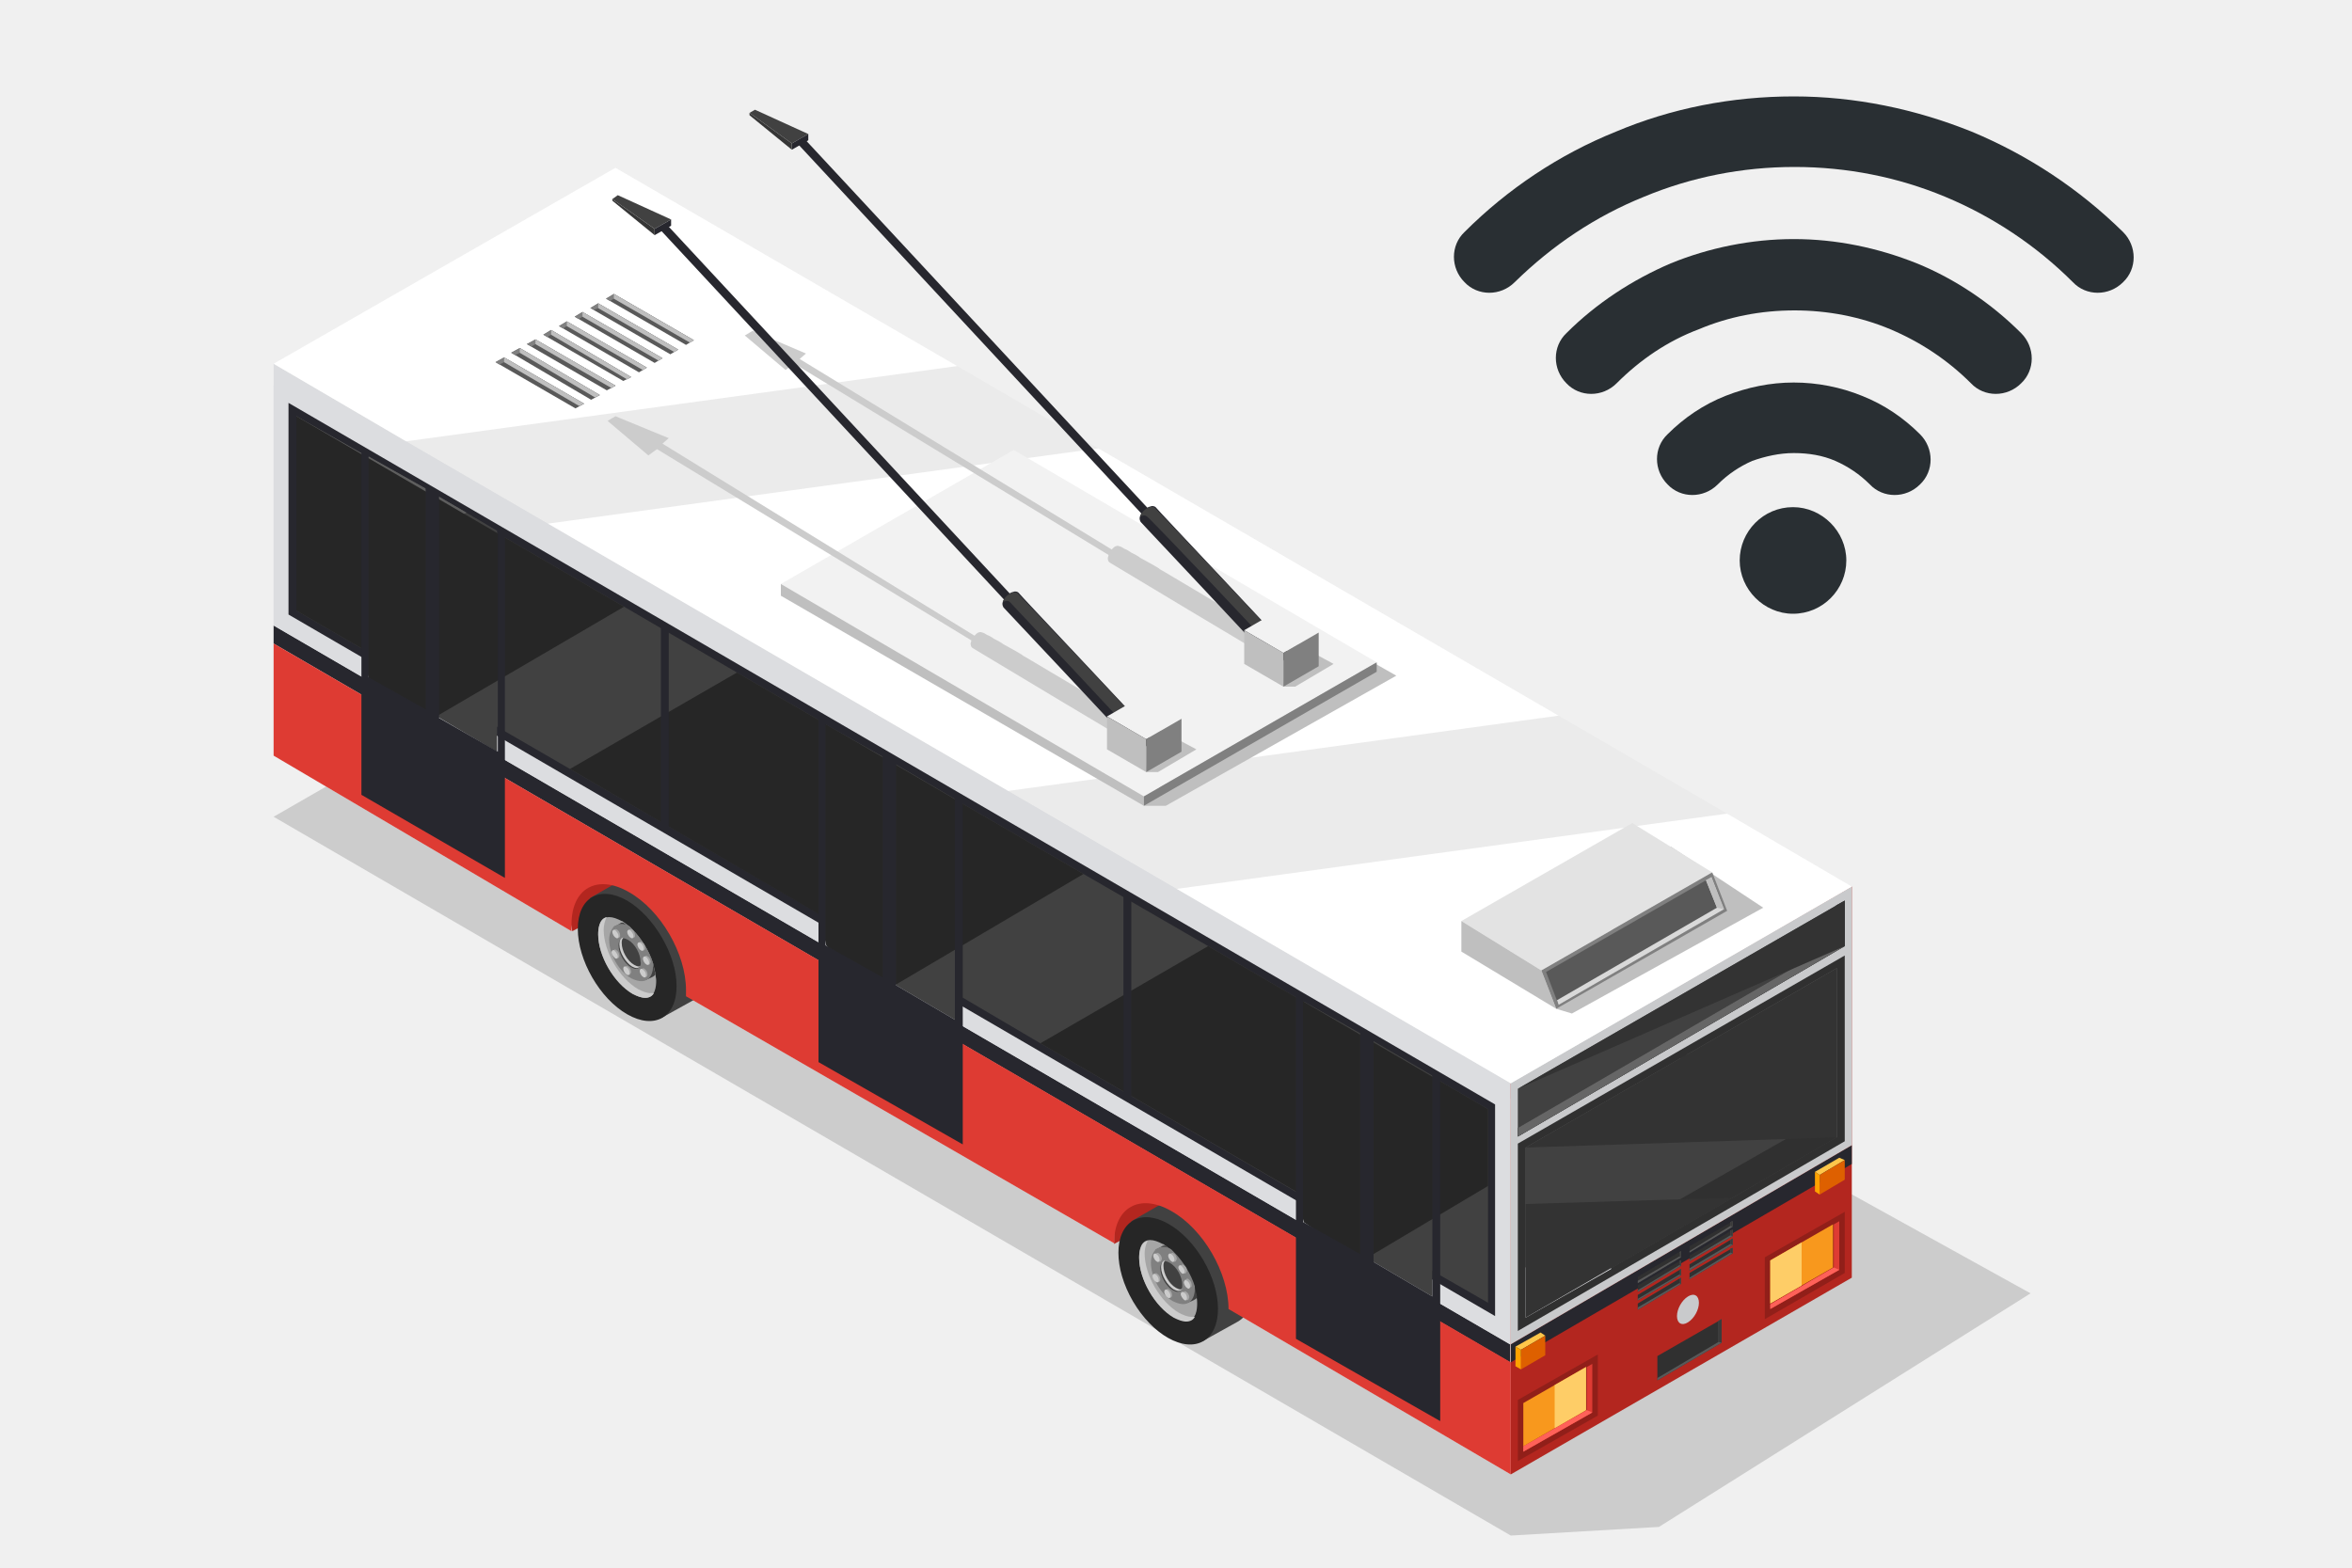
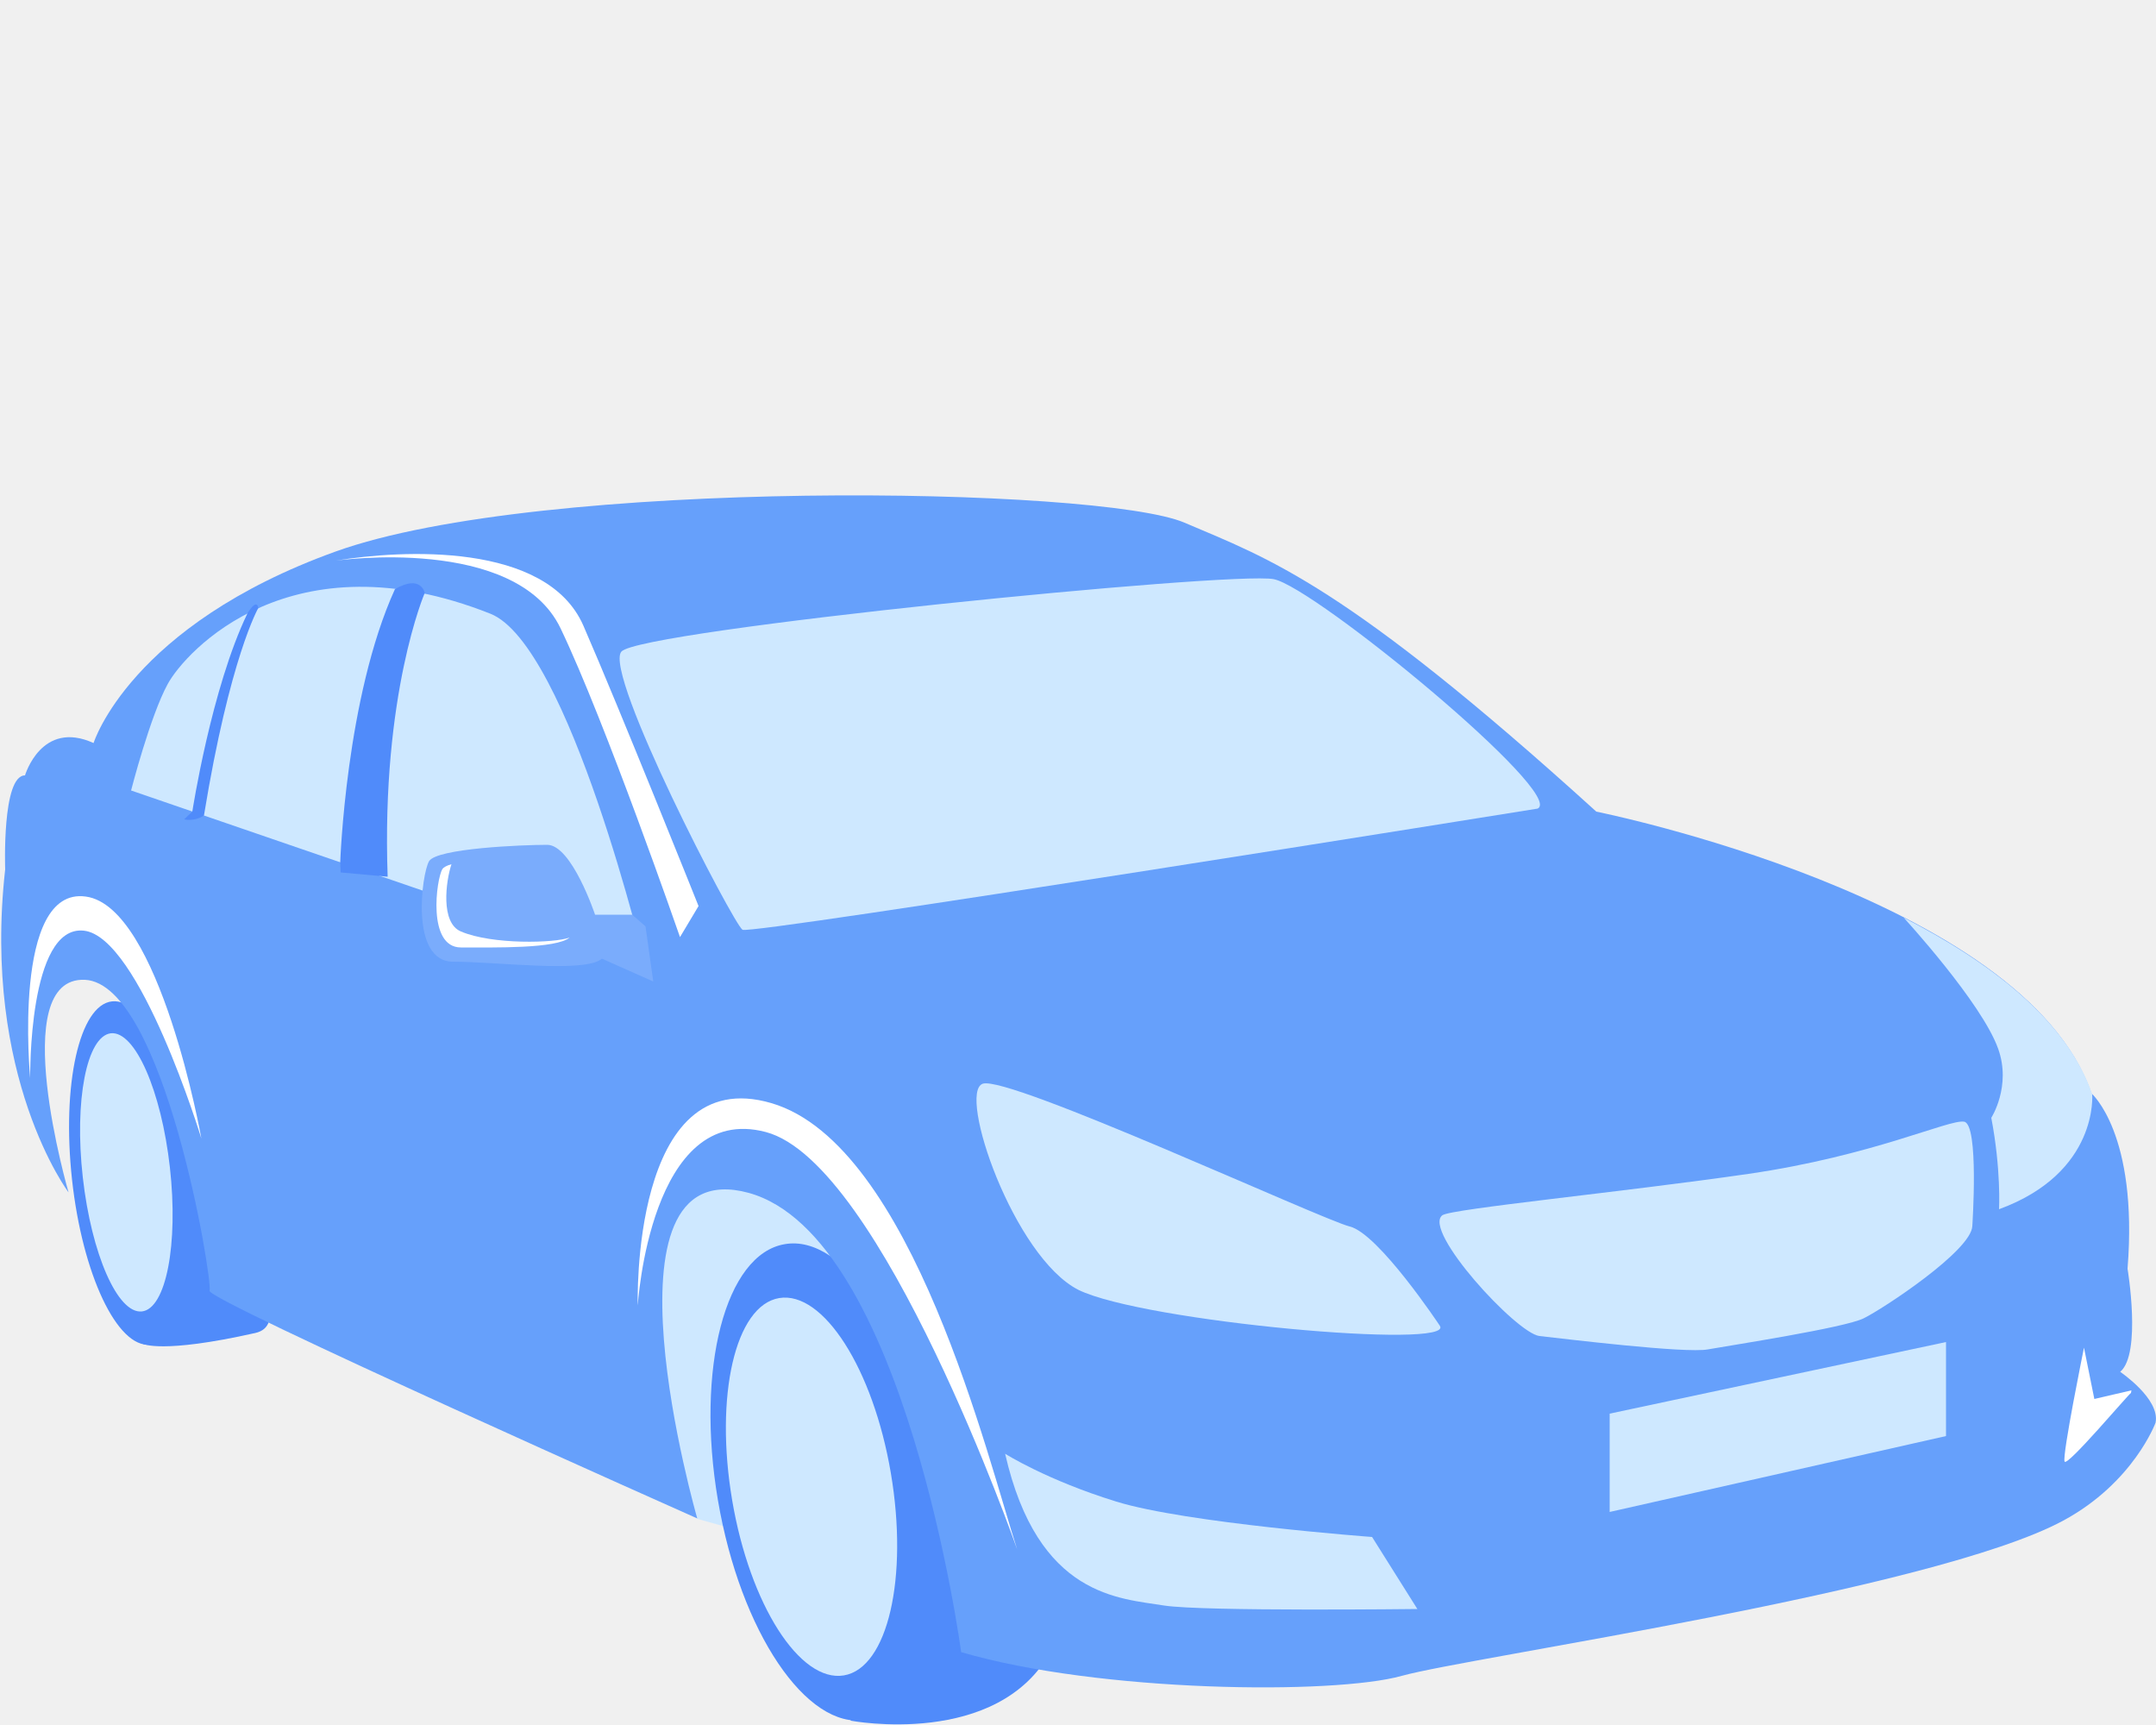
- <svg xmlns="http://www.w3.org/2000/svg" version="1.1" id="Слой_1" x="0" y="0" viewBox="0 0 300 200" xml:space="preserve">
-   <style>.st0{fill:#292f33}.st1{fill:#ccc}.st2{fill:#e2e3e6}.st3{fill:#27272e}.st4{fill:#b3261f}.st5{fill:#414141}.st6{fill:#262626}.st7{fill:#a6a6a6}.st8{fill:gray}.st9{fill:#de3b33}.st11{fill:#5e5e5e}.st12{fill:#c9cacc}.st13{fill:#303030}.st14{fill:#666}.st17{fill:#bfbfbf}.st19{fill:#595959}.st21{fill:#f2f2f2}.st22{fill:#363636}.st23{fill:#333}.st24{fill:#911f19}.st25{fill:#ff6159}.st26{fill:#f8981d}.st27{fill:#ffc64a}.st28{fill:#de6000}.st29{fill:#ffa200}.st30{fill:#3b3b3b}</style>
-   <path class="st0" d="M193.2 36c-1.8 1.8-4.7 1.8-6.4 0-1.8-1.8-1.8-4.7 0-6.4 5.5-5.5 12.1-9.9 19.3-12.8 7.1-3 14.8-4.5 22.7-4.5 7.8 0 15.5 1.6 22.7 4.5 7.2 3 13.7 7.3 19.3 12.8 1.8 1.8 1.8 4.7 0 6.4-1.8 1.8-4.7 1.8-6.4 0-4.7-4.7-10.3-8.4-16.3-10.9s-12.5-3.8-19.2-3.8-13.2 1.3-19.2 3.8c-6.2 2.5-11.7 6.2-16.5 10.9z" />
-   <path class="st0" d="M206.2 48.9c-1.8 1.8-4.7 1.8-6.4 0-1.8-1.8-1.8-4.7 0-6.4 3.8-3.8 8.4-6.8 13.3-8.9 4.9-2 10.3-3.1 15.7-3.1s10.7 1.1 15.7 3.1c4.9 2 9.5 5.1 13.3 8.9 1.8 1.8 1.8 4.7 0 6.4-1.8 1.8-4.7 1.8-6.4 0-3-3-6.5-5.3-10.3-6.9-3.8-1.6-8-2.4-12.2-2.4-4.3 0-8.4.8-12.2 2.4-4 1.5-7.5 3.9-10.5 6.9z" />
-   <path class="st0" d="M219.1 61.8c-1.8 1.8-4.7 1.8-6.4 0-1.8-1.8-1.8-4.7 0-6.4 2.1-2.1 4.6-3.8 7.4-4.9 2.8-1.1 5.7-1.7 8.7-1.7s6 .6 8.7 1.7c2.8 1.1 5.3 2.8 7.4 4.9 1.8 1.8 1.8 4.7 0 6.4-1.8 1.8-4.7 1.8-6.4 0-1.3-1.3-2.8-2.3-4.4-3-1.6-.7-3.4-1-5.3-1-1.8 0-3.6.4-5.3 1-1.6.7-3.1 1.7-4.4 3zm9.6 16.5c3.8 0 6.8-3.1 6.8-6.8s-3.1-6.8-6.8-6.8c-3.8 0-6.8 3.1-6.8 6.8s3.1 6.8 6.8 6.8z" />
-   <path class="st1" d="M179 120.7l20.1 28.6L78.5 79.1l-43.6 25.1 157.8 91.7 18.9-1.1L259 165z" />
-   <path class="st2" d="M192.7 140.9v47.2l-36-21.1c0-4.6-3.2-10.2-7.3-12.5-4-2.3-7.3-.5-7.3 4.1l-54.6-31.5v-.8c0-4.6-3.2-10.2-7.3-12.5-4-2.3-7.3-.5-7.3 4.1v.9l-38-22.4V49.2l157.8 91.7z" />
-   <path class="st3" d="M192.6 171.5v2.3L34.9 82.1v-2.3z" />
-   <path class="st4" d="M73 118.8l11.8-6.3-11.8-.4-.2 5.7z" />
-   <path class="st5" d="M90.7 123.3c0-4-2.8-8.9-6.3-10.9-1.7-1-3.3-1.1-4.5-.5l-4.7 2.7 9.1 15.3 4.5-2.5c1.2-.7 1.9-2.1 1.9-4.1z" />
-   <path class="st6" d="M86.3 125.8c0 4-2.8 5.6-6.3 3.6s-6.3-6.9-6.3-10.9 2.8-5.6 6.3-3.6c3.4 2 6.3 6.9 6.3 10.9z" />
-   <path class="st7" d="M83.7 125.1c0 .7-.1 2.2-1.4 2.2-.5 0-1-.2-1.6-.5-2.4-1.4-4.4-4.8-4.4-7.6 0-.7.1-2.2 1.4-2.2.5 0 1 .2 1.6.5.1 0 .2.1.2.1.3.2.5.4.8.6l.3.3c1.2 1.2 2.2 2.8 2.7 4.4.1.4.2.9.3 1.3 0 .3.1.6.1.9z" />
-   <path class="st1" d="M83 126.7c-.5 0-1-.2-1.6-.5-2.4-1.4-4.4-4.8-4.4-7.6 0-.4.1-1.1.4-1.6-1 .2-1.1 1.6-1.1 2.2 0 2.7 2 6.2 4.4 7.6.6.3 1.1.5 1.6.5s.9-.2 1.1-.6H83z" />
-   <path class="st5" d="M83.6 124.3c-.1.2-.3.3-.5.4l-.7.3-4.1-6.8h.1c.1 0 .1-.1.2-.1l.5-.3c.1-.1.2-.1.4-.1.3.2.5.4.8.6l.3.3c1.2 1.2 2.2 2.8 2.7 4.4.1.4.2.8.3 1.3z" />
-   <path class="st8" d="M83.3 123.2c0 .9-.3 1.5-.8 1.8s-1.2.2-2-.2c-1.6-.9-2.8-3.1-2.8-4.9 0-.8.3-1.4.7-1.8h.1c.1 0 .1-.1.2-.1.4-.2 1-.2 1.6.2l.3.3c1.2 1.2 2.2 2.8 2.7 4.4v.3z" />
-   <path class="st5" d="M81.1 123.6c-.2 0-.4-.1-.6-.2-.9-.5-1.6-1.8-1.6-2.8 0-.3.1-.9.6-.9.2 0 .4.1.6.2.9.5 1.6 1.8 1.6 2.8.1.2 0 .9-.6.9z" />
-   <path class="st1" d="M81.5 123.3c-.2 0-.4-.1-.6-.2-.9-.5-1.6-1.8-1.6-2.8 0-.2 0-.4.2-.7-.5.1-.5.7-.5.9 0 1 .8 2.3 1.6 2.8.2.1.4.2.6.2s.4-.1.5-.3c-.1.1-.2.1-.2.1z" />
-   <path class="st7" d="M79.1 119.3c0-.3-.2-.6-.4-.7-.1-.1-.2-.1-.3 0l-.2.1.6 1 .2-.1c.1-.1.1-.1.1-.3z" />
-   <path class="st1" d="M78.9 119.4c0 .3-.2.4-.4.2-.2-.1-.4-.5-.4-.7s.2-.4.4-.2.4.5.4.7z" />
-   <path class="st7" d="M83 122.7c0-.3-.2-.6-.4-.7-.1-.1-.2-.1-.3 0l-.2.1.6 1 .2-.1c0-.1.1-.2.1-.3z" />
-   <path class="st1" d="M82.8 122.8c0 .3-.2.4-.4.2-.2-.1-.4-.5-.4-.7s.2-.4.4-.2c.2.1.4.5.4.7z" />
-   <path class="st7" d="M82.6 124.3c0-.3-.2-.6-.4-.7-.1-.1-.2-.1-.3 0l-.2.1.6 1 .2-.1c.1-.1.1-.2.1-.3z" />
-   <path class="st1" d="M82.4 124.4c0 .3-.2.4-.4.2-.2-.1-.4-.5-.4-.7 0-.3.2-.4.4-.2.2.1.4.4.4.7z" />
-   <path class="st7" d="M80.5 124c0-.3-.2-.6-.4-.7-.1-.1-.2-.1-.3 0l-.2.1.6 1 .2-.1c0-.1.1-.2.1-.3z" />
-   <path class="st1" d="M80.3 124.1c0 .3-.2.4-.4.2-.2-.1-.4-.5-.4-.7 0-.3.2-.4.4-.2.2.1.4.4.4.7z" />
-   <path class="st7" d="M79 121.9c0-.3-.2-.6-.4-.7-.1-.1-.2-.1-.3 0l-.2.1.6 1 .2-.1s.1-.1.1-.3z" />
-   <path class="st1" d="M78.8 122c0 .3-.2.4-.4.2s-.4-.5-.4-.7.2-.4.4-.2.4.5.4.7z" />
-   <path class="st7" d="M81 119.3c0-.3-.2-.6-.4-.7-.1-.1-.2-.1-.3 0l-.2.1.6 1 .2-.1c.1-.1.1-.1.1-.3z" />
-   <path class="st1" d="M80.8 119.4c0 .3-.2.4-.4.2-.2-.1-.4-.5-.4-.7s.2-.4.4-.2.4.5.4.7z" />
-   <path class="st7" d="M82.3 120.9c0-.3-.2-.6-.4-.7-.1-.1-.2-.1-.3 0l-.2.1.6 1 .2-.1c.1-.1.1-.2.1-.3z" />
-   <path class="st1" d="M82.1 121c0 .3-.2.4-.4.2-.2-.1-.4-.5-.4-.7s.2-.4.4-.2c.2.1.4.4.4.7z" />
-   <path class="st4" d="M142.1 158.7l11.8-6.3-11.8-.4z" />
-   <path class="st5" d="M159.8 164.5c0-4-2.8-8.9-6.3-10.9-1.7-1-3.3-1.1-4.5-.5l-4.7 2.7 9.1 15.3 4.5-2.5c1.2-.7 1.9-2.1 1.9-4.1z" />
-   <ellipse transform="rotate(-30.311 149.012 163.392)" class="st6" cx="149" cy="163.4" rx="5.2" ry="8.9" />
-   <path class="st7" d="M152.7 166.3c0 .7-.1 2.2-1.4 2.2-.5 0-1-.2-1.6-.5-2.4-1.4-4.4-4.8-4.4-7.6 0-.7.1-2.2 1.4-2.2.5 0 1 .2 1.6.5.1 0 .2.1.2.1.3.2.5.4.8.6l.3.3c1.2 1.2 2.2 2.8 2.7 4.4.1.4.2.9.3 1.3.1.4.1.6.1.9z" />
-   <path class="st1" d="M152 168c-.5 0-1-.2-1.6-.5-2.4-1.4-4.4-4.8-4.4-7.6 0-.4.1-1.1.4-1.6-1 .2-1.1 1.6-1.1 2.2 0 2.7 2 6.2 4.4 7.6.6.3 1.1.5 1.6.5s.9-.2 1.1-.6h-.4z" />
-   <path class="st5" d="M152.7 165.5c-.1.2-.3.3-.5.4l-.7.3-4.1-6.8h.1c.1 0 .1-.1.2-.1l.5-.3c.1-.1.2-.1.4-.1.3.2.5.4.8.6l.3.3c1.2 1.2 2.2 2.8 2.7 4.4.1.4.2.9.3 1.3z" />
-   <path class="st8" d="M152.4 164.4c0 .9-.3 1.5-.8 1.8s-1.2.2-2-.2c-1.6-.9-2.8-3.1-2.8-4.9 0-.8.3-1.4.7-1.8h.1c.1 0 .1-.1.2-.1.4-.2 1-.2 1.6.2l.3.3c1.2 1.2 2.2 2.8 2.7 4.4v.3z" />
-   <path class="st5" d="M150.2 164.8c-.2 0-.4-.1-.6-.2-.9-.5-1.6-1.8-1.6-2.8 0-.3.1-.9.6-.9.2 0 .4.1.6.2.9.5 1.6 1.8 1.6 2.8 0 .2 0 .9-.6.9z" />
-   <path class="st1" d="M150.6 164.5c-.2 0-.4-.1-.6-.2-.9-.5-1.6-1.8-1.6-2.8 0-.2 0-.4.2-.7-.5.1-.5.7-.5.9 0 1 .8 2.3 1.6 2.8.2.1.4.2.6.2.2 0 .4-.1.5-.3l-.2.1z" />
-   <path class="st7" d="M148.2 160.6c0-.3-.2-.6-.4-.7-.1-.1-.2-.1-.3 0l-.2.1.6 1 .2-.1c0-.1.1-.2.1-.3z" />
-   <path class="st1" d="M147.9 160.7c0 .3-.2.4-.4.2-.2-.1-.4-.5-.4-.7s.2-.4.4-.2c.2.1.4.4.4.7z" />
-   <path class="st7" d="M152 163.9c0-.3-.2-.6-.4-.7-.1-.1-.2-.1-.3 0l-.2.1.6 1 .2-.1c.1 0 .1-.1.1-.3z" />
-   <path class="st1" d="M151.8 164.1c0 .3-.2.4-.4.2-.2-.1-.4-.5-.4-.7s.2-.4.4-.2c.2.1.4.4.4.7z" />
-   <path class="st7" d="M151.7 165.5c0-.3-.2-.6-.4-.7-.1-.1-.2-.1-.3 0l-.2.1.6 1 .2-.1c0-.1.1-.2.1-.3z" />
-   <path class="st1" d="M151.4 165.6c0 .3-.2.4-.4.2s-.4-.5-.4-.7.2-.4.4-.2c.3.1.4.5.4.7z" />
-   <path class="st7" d="M149.5 165.2c0-.3-.2-.6-.4-.7-.1-.1-.2-.1-.3 0l-.2.1.6 1 .2-.1c.1-.1.1-.2.1-.3z" />
-   <path class="st1" d="M149.3 165.3c0 .3-.2.4-.4.2-.2-.1-.4-.5-.4-.7s.2-.4.4-.2c.2.1.4.5.4.7z" />
-   <path class="st7" d="M148 163.2c0-.3-.2-.6-.4-.7-.1-.1-.2-.1-.3 0l-.2.1.6 1 .2-.1c.1-.1.1-.2.1-.3z" />
-   <path class="st1" d="M147.8 163.3c0 .3-.2.4-.4.2-.2-.1-.4-.5-.4-.7s.2-.4.4-.2c.2.1.4.4.4.7z" />
-   <path class="st7" d="M150.1 160.6c0-.3-.2-.6-.4-.7-.1-.1-.2-.1-.3 0l-.2.1.6 1 .2-.1c0-.1.1-.2.1-.3z" />
-   <path class="st1" d="M149.8 160.7c0 .3-.2.4-.4.2-.2-.1-.4-.5-.4-.7s.2-.4.4-.2c.2.1.4.4.4.7z" />
-   <path class="st7" d="M151.4 162.1c0-.3-.2-.6-.4-.7-.1-.1-.2-.1-.3 0l-.2.1.6 1 .2-.1c0-.1.1-.2.1-.3z" />
-   <path class="st1" d="M151.1 162.2c0 .3-.2.4-.4.2s-.4-.5-.4-.7.2-.4.4-.2.4.5.4.7z" />
-   <path class="st9" d="M192.7 173.8v14.3l-36-21.1c0-4.6-3.2-10.2-7.3-12.5-4-2.3-7.3-.5-7.3 4.1l-54.6-31.5v-.8c0-4.6-3.2-10.2-7.3-12.5-4-2.3-7.3-.5-7.3 4.1v.9l-38-22.4V82.1l157.8 91.7z" />
-   <path fill="#dcdde0" d="M192.6 171.5L34.9 79.8V46.4l157.8 91.7z" />
-   <path class="st3" d="M36.8 78.4v-27l153.9 89.5v27z" />
-   <path class="st5" d="M189.8 141.5v24.7l-12.9-7.4-44.2-25.7-15.8-9.3-44.2-25.7-14.5-8.4-20.4-11.8V53.1l21.3 12.4 20.5 11.9L94 85.8l44.2 25.7 15.9 9.2z" />
-   <path class="st11" d="M59.5 65.4L37.8 77.7V53.1z" />
-   <path class="st4" d="M236.2 113.1V163l-43.5 25.1v-49.9z" />
-   <path class="st3" d="M236.2 146.1v2.4l-43.5 25.3v-2.3z" />
-   <path class="st12" d="M236.2 113.1v33l-43.5 25.4v-33.4z" />
-   <path class="st13" d="M193.6 145.9l41.7-24v23.7l-41.7 24.2z" />
-   <path class="st14" d="M234.3 123.5v21.6h-.1l-39.6 23v-21.7l21-12.1z" />
-   <path fill="#ebebeb" d="M236.2 113.1l-43.5 25.1-42.6-24.8-21.5-12.5-58.7-34.1-18.1-10.5-16.9-9.9 43.6-25 43.6 25.3 18 10.5 58.7 34.1 21.5 12.5z" />
-   <path d="M122.1 46.7l-70.3 9.6-16.9-9.9 43.6-25zm76.7 44.6l-70.2 9.6-58.7-34.1 70.2-9.6zm37.4 21.8l-43.5 25.1-42.6-24.8 70.2-9.6z" fill="#fff" />
-   <path class="st17" d="M198.5 128.7l2 .6 24.4-13.5-11.8-7.8z" />
-   <path fill="#e3e3e3" d="M218.4 111.3l-10.2-6.3-21.8 12.5 10.2 6.3z" />
-   <path class="st17" d="M186.4 117.5v3.9l12.1 7.3-1.9-4.9z" />
-   <path class="st8" d="M218.4 111.3l1.9 4.9-21.8 12.5-1.9-4.9z" />
-   <path class="st19" d="M197.2 124l21.1-12.1 1.6 4.1-21.1 12.2z" />
-   <path fill="#d9d9d9" d="M218.3 111.9l-.7.4 1.4 3.5-20.4 11.8.2.6 21.1-12.2z" />
-   <path class="st17" d="M217.6 112.3l1.4 3.5.9.2-1.6-4.1zm-71.7-9.5h2.8l29.4-16.6-12.3-7z" />
-   <path class="st21" d="M175.6 84.5l-46.3-27.1-29.7 17.1 46.3 27.1z" />
-   <path class="st17" d="M99.6 74.5V76l46.3 26.8v-1.2z" />
-   <path class="st8" d="M175.6 84.5v1.2l-29.7 17.1v-1.2z" />
-   <path class="st19" d="M63.2 46.2l1.1-.6 10.2 5.9-1.1.6z" />
-   <path class="st8" d="M64.3 46.2l9.6 5.6.6-.3-10.2-5.9-1.1.6.5.3z" />
-   <path class="st17" d="M64.3 45.6v.6l9.6 5.6.6-.3z" />
-   <path class="st19" d="M65.2 45l1.1-.6 10.2 6-1.1.6z" />
-   <path class="st8" d="M66.3 45l9.6 5.7.6-.3-10.2-6-1.1.6.5.3z" />
-   <path class="st17" d="M66.3 44.4v.6l9.6 5.7.6-.3z" />
-   <path class="st19" d="M67.2 43.9l1.1-.6 10.2 5.9-1.1.6z" />
-   <path class="st8" d="M68.3 43.9l9.7 5.6.5-.3-10.2-5.9-1.1.6.6.3z" />
-   <path class="st17" d="M68.3 43.3v.6l9.7 5.6.5-.3z" />
-   <path class="st19" d="M69.3 42.7l1-.6 10.2 6-1 .5z" />
-   <path class="st8" d="M70.3 42.7l9.7 5.7.5-.3-10.2-6-1 .6.5.3z" />
-   <path class="st17" d="M70.3 42.1v.6l9.7 5.7.5-.3z" />
-   <path class="st19" d="M71.3 41.6l1-.6 10.2 5.9-1 .6z" />
-   <path class="st8" d="M72.3 41.6l9.7 5.6.5-.3L72.3 41l-1 .6.5.3z" />
-   <path class="st17" d="M72.3 41v.6l9.7 5.6.5-.3z" />
-   <path class="st19" d="M73.3 40.4l1-.6 10.2 5.9-1 .6z" />
-   <path class="st8" d="M74.3 40.4L84 46l.5-.3-10.2-5.9-1 .6.5.3z" />
-   <path class="st17" d="M74.3 39.8v.6L84 46l.5-.3z" />
-   <path class="st19" d="M75.3 39.3l1-.6 10.2 5.9-1 .6z" />
-   <path class="st8" d="M76.3 39.3l9.7 5.6.5-.3-10.2-5.9-1 .6.5.2z" />
-   <path class="st17" d="M76.3 38.7v.6l9.7 5.6.5-.3z" />
-   <path class="st19" d="M77.3 38.1l1-.6 10.2 5.9-1 .6z" />
-   <path class="st8" d="M78.3 38.1l9.7 5.6.5-.3-10.2-5.9-1 .6.5.3z" />
-   <path class="st17" d="M78.3 37.5v.6l9.7 5.6.5-.3z" />
-   <path class="st1" d="M163.8 82.2c-.3-.3-9.1-5.6-15.2-9.2-.3-.2-.6-.3-.8-.5-.8-.5-1.6-.9-2.3-1.3-.4-.3-.8-.5-1.2-.7-.3-.2-.6-.4-.9-.5-.3-.2-.5-.3-.6-.3-.2-.1-.4-.1-.7.1l-.3.3L102 45.8l.8-.7-6.8-2.9-1 .6 5.2 4.4 1.1-.8 40.1 24.4c0 .1-.1.3-.1.4 0 .3.1.5.3.6.3.2 19.8 11.9 20.1 12 .2.1.3.2.5.3.2.1.3.1.5.2h.3c.2 0 .5-.1.7-.3.3-.2.4-.6.5-.9 0-.2-.1-.6-.4-.9z" />
-   <path class="st17" d="M163.7 87.6h1.5l4.9-2.9-5.9-3.2z" />
-   <path class="st5" d="M95.6 14.4l5.4 3.9 2.1-1.2-6.8-3.1z" />
-   <path class="st3" d="M101 18.3v.8l2.1-1.2v-.8z" />
-   <path class="st22" d="M95.6 14.4v.3l5.4 4.4v-.8z" />
-   <path class="st3" d="M102.3 17.6c-.2.1-.5.3-.5.5v.3l44.7 48.1.8-.7-44.7-48.1c-.1-.1-.2-.1-.3-.1z" />
-   <path class="st6" d="M147 65.8c.2-.1.4.1.3.3s-.3.5-.5.5c-.2.1-.4-.1-.3-.3 0-.3.3-.5.5-.5z" />
-   <path class="st3" d="M164 82.5c-.3-.5-16.4-17.5-16.6-17.8-.1-.1-.4-.2-.6-.1-.6.1-1.2.7-1.4 1.3-.1.3 0 .5.1.7.2.2 15.8 16.8 16 17.1.1.1.2.3.4.4.1.1.3.2.5.3.1.1.2.1.3.1.2 0 .5 0 .7-.1.6-.2 1-1.2.6-1.9z" />
-   <path class="st5" d="M164 82.6c0-.1 0-.1 0 0-.3-.6-16.5-17.6-16.7-17.8-.1-.1-.4-.2-.6-.1-.5.1-1.1.6-1.3 1.2.1 0 .2-.1.3-.1.3-.1.5 0 .6.1.3.1 16.4 17.1 16.7 17.6 0 0 0 .1.1.1.1.2.2.6.1.9h.2c.6-.3 1-1.3.6-1.9z" />
-   <path class="st21" d="M168.2 80.7l-5-2.9-4.5 2.6 5 2.9z" />
-   <path class="st17" d="M158.7 80.4v4.3l5 2.9v-4.3z" />
-   <path class="st8" d="M168.2 80.7V85l-4.5 2.6v-4.3z" />
-   <path class="st1" d="M146.3 93.2c0-.1 0-.1 0 0-.3-.3-9.1-5.6-15.2-9.2-.3-.2-.6-.3-.8-.5-.8-.5-1.6-.9-2.3-1.3-.4-.3-.8-.5-1.2-.7-.3-.2-.6-.4-.9-.5-.3-.2-.5-.3-.6-.3-.2-.1-.4-.1-.7.1l-.3.3-39.8-24.5.8-.7-6.8-2.8-1 .6 5.2 4.4 1.1-.8 40.1 24.4c0 .1-.1.3-.1.4 0 .3.1.5.3.6.3.2 19.8 11.9 20.1 12 .2.1.3.2.5.3.2.1.3.1.5.2h.3c.2 0 .5-.1.7-.3.3-.2.4-.6.5-.9s-.2-.6-.4-.8z" />
-   <path class="st17" d="M146.2 98.5h1.5l4.9-2.9-6-3.2z" />
-   <path class="st5" d="M78.1 25.4l5.4 3.8 2.1-1.2-6.8-3.1z" />
-   <path class="st3" d="M83.5 29.2v.8l2.1-1.2V28z" />
-   <path class="st22" d="M78.1 25.4v.2l5.4 4.4v-.8z" />
-   <path class="st3" d="M84.8 28.6c-.2.1-.5.3-.5.5v.3L129 77.5l.8-.7L85 28.6s-.1-.1-.2 0z" />
-   <path class="st6" d="M129.4 76.7c.2-.1.4.1.3.3s-.3.5-.5.5c-.2.1-.4-.1-.3-.3.1-.2.3-.5.5-.5z" />
-   <path class="st3" d="M146.5 93.4c-.3-.5-16.4-17.5-16.6-17.8-.1-.1-.4-.2-.6-.1-.6.1-1.2.7-1.4 1.3-.1.3 0 .5.1.7.2.2 15.8 16.8 16 17.1.1.1.2.3.4.4.1.1.3.2.5.3.1.1.2.1.3.1.2 0 .5 0 .7-.1.6-.2.9-1.2.6-1.9 0 .1 0 0 0 0z" />
-   <path class="st5" d="M146.5 93.5s0-.1 0 0c-.3-.6-16.5-17.6-16.7-17.8-.1-.1-.4-.2-.6-.1-.5.1-1.1.6-1.3 1.2.1 0 .2-.1.3-.1.3-.1.5 0 .6.1.2.2 16.3 17.3 16.6 17.8 0 0 0 .1.1.1.1.2.2.6.1.9h.2c.7-.5 1-1.5.7-2.1z" />
-   <path class="st21" d="M150.7 91.7l-5-2.9-4.5 2.6 5 2.9z" />
-   <path class="st17" d="M141.2 91.4v4.2l5 2.9v-4.2z" />
-   <path class="st8" d="M150.7 91.7v4.2l-4.5 2.6v-4.2z" />
-   <path class="st5" d="M234.2 145.1l-14.6 8.5-25 14.5v-21.7l21-12.1z" />
-   <path class="st13" d="M217.8 138.6l-5 2.6c-.4.2-.8 0-.8-.4v-1.7c0-.3.2-.7.5-.8l2.1-1.1-.3-2.4.8-.4.3 2.4 2.2-1.1c.4-.2.8 0 .8.4v1.8c-.1.2-.3.5-.6.7zm16.5 6.5l-3.5-1.5-36 20.5-.2 4z" />
-   <path class="st2" d="M205.5 155.5v6.4l-10.9 6.2v-6.4z" />
-   <path class="st23" d="M194.6 146.4l39.7-1.3v-21.6zm26.4 6.4l-26.4 15.3v-14.5z" />
-   <path class="st24" d="M193.6 178.6l10.2-5.8v7.8l-10.2 5.8z" />
-   <path class="st9" d="M202.4 174.4v5.5l-8.1 4.6v.7l8.8-5V174z" />
-   <path class="st25" d="M202.4 179.9l-8.1 4.6v.7l8.8-5z" />
-   <path class="st26" d="M202.3 174.4v5.5l-4 2.3-4 2.3V179l4-2.3z" />
-   <path class="st24" d="M225.1 160.4l10.2-5.8v7.8l-10.2 5.9z" />
-   <path class="st9" d="M233.9 156.2v5.5l-8.1 4.7v.6l8.8-5v-6.2z" />
-   <path class="st25" d="M233.9 161.7l-8.1 4.7v.6l8.8-5z" />
-   <path class="st26" d="M233.8 156.2v5.5l-4 2.3-4 2.3v-5.5l4-2.3z" />
-   <g id="XMLID_57_">
-     <path id="XMLID_60_" class="st27" d="M197.1 170.4l-3.1 1.8-.7-.4 3.2-1.8z" />
-     <path id="XMLID_59_" class="st28" d="M197.1 170.4v2.5l-3.1 1.8v-2.5z" />
-     <path id="XMLID_58_" class="st29" d="M194 172.2v2.5l-.7-.4v-2.5z" />
-   </g>
-   <g id="XMLID_53_">
-     <path id="XMLID_56_" class="st27" d="M235.3 148l-3.2 1.9-.6-.4 3.1-1.8z" />
-     <path id="XMLID_55_" class="st28" d="M235.3 148v2.5l-3.2 1.9v-2.5z" />
-     <path id="XMLID_54_" class="st29" d="M232.1 149.9v2.5l-.6-.4v-2.5z" />
-   </g>
-   <path id="XMLID_52_" class="st13" d="M221 155.8v.7l-5.5 3.3v-.8z" />
-   <path class="st19" d="M221 155.8l-.3.1v.5l-5.2 3.2v.2l5.5-3.3z" />
-   <path class="st30" d="M220.7 155.9v.5l.3.1v-.7z" />
-   <path id="XMLID_51_" class="st13" d="M214.4 159.6v.8l-5.5 3.3v-.8z" />
-   <path class="st19" d="M214.4 159.6l-.2.2v.5l-5.3 3.1v.3l5.5-3.3z" />
-   <path class="st30" d="M214.2 159.8v.5l.2.1v-.8z" />
-   <path id="XMLID_49_" class="st13" d="M214.4 160.8v.7l-5.5 3.3v-.8z" />
-   <path class="st19" d="M214.4 160.8l-.2.1v.5l-5.3 3.2v.2l5.5-3.3z" />
-   <path class="st30" d="M214.2 160.9v.5l.2.1v-.7z" />
-   <path id="XMLID_40_" class="st13" d="M221 156.9v.8l-5.5 3.2v-.7z" />
-   <path class="st19" d="M221 156.9l-.3.1v.6l-5.2 3.1v.2l5.5-3.2z" />
-   <path class="st30" d="M220.7 157v.6l.3.1v-.8z" />
-   <path id="XMLID_39_" class="st13" d="M214.4 161.9v.8l-5.5 3.2v-.7z" />
-   <path class="st19" d="M214.4 161.9l-.2.1v.6l-5.3 3.1v.2l5.5-3.2z" />
-   <path class="st30" d="M214.2 162v.6l.2.1v-.8z" />
-   <path id="XMLID_38_" class="st13" d="M221 158v.8l-5.5 3.3v-.8z" />
-   <path class="st19" d="M221 158l-.3.2v.5l-5.2 3.1v.3l5.5-3.3z" />
-   <path class="st30" d="M220.7 158.2v.5l.3.1v-.8z" />
-   <path id="XMLID_37_" class="st13" d="M214.4 163v.8l-5.5 3.3v-.8z" />
-   <path class="st19" d="M214.4 163l-.2.2v.5l-5.3 3.1v.3l5.5-3.3z" />
-   <path class="st30" d="M214.2 163.2v.5l.2.1v-.8z" />
-   <path id="XMLID_36_" class="st13" d="M221 159.2v.7l-5.5 3.3v-.8z" />
-   <path class="st19" d="M221 159.2l-.3.1v.5l-5.2 3.2v.2l5.5-3.3z" />
-   <path class="st30" d="M220.7 159.3v.5l.3.1v-.7z" />
-   <path id="XMLID_35_" class="st13" d="M219.6 168.3v3l-8.2 4.8V173z" />
-   <path class="st19" d="M219.6 168.3l-.4.2v2.7l-7.8 4.6v.3l8.2-4.8z" />
-   <path class="st30" d="M219.2 168.5v2.7l.4.1v-3z" />
-   <path d="M202.3 174.4v5.5l-4 2.3v-5.5zm27.5-15.9v5.5l-4 2.3v-5.5z" fill="#fecd67" />
-   <path class="st12" d="M213.9 167.9c0 .9.6 1.3 1.4.8.8-.5 1.4-1.6 1.4-2.5s-.6-1.3-1.4-.8-1.4 1.6-1.4 2.5z" />
-   <path class="st5" d="M193.6 138.9l41.7-24v5.8L193.6 145z" />
-   <path class="st13" d="M234.2 115.5v4.8l-40.6 23.6v1.1l41.7-24.3v-5.8z" />
-   <path class="st14" d="M234.2 120.3l1.1.4-41.7 24.3v-1.1z" />
-   <path class="st23" d="M235.3 120.7l-41.7 18.2 41.7-24z" />
-   <path class="st5" d="M47 86.4l7.3 4.1V62.3L47 58.2zm8.9 5.1l7.5 4.4V67.7l-7.5-4.4zm49.5 29.1l7.2 4.1V96.5l-7.2-4.1zm8.9 5.1l7.5 4.4v-28.2l-7.5-4.4zm59.2 6.1V160l-7.2-4.1v-28.2zm9.2 5.4v28.2l-7.5-4.4v-28.2z" />
-   <path class="st11" d="M47 72.5l7.3-4.1v-6.1L47 58.2zm8.9-5.1v-4.1l3.6 2.1z" />
-   <path class="st6" d="M79.6 77.4L50 94.7l-3-8.3-.9-3.7-8.3-4.8V53.1l21.3 12.4zm58.6 34.1l-26.8 15.8-6-6.7-1-4-31.7-18.5L94 85.8zm51.6 30v9.8l-16.3 9.7-7.2-5.1-1-3.9-32.6-18.9 21.4-12.4z" />
-   <path class="st3" d="M165.3 126.6v44.2l18.4 10.5v-44.2l-18.4-10.5zm8.2 33.4l-7.3-4.1v-28.2l7.3 4.1V160zm9.2 5.4l-7.5-4.4v-28.2l7.5 4.4v28.2zm-78.3-74.1v44.2l18.4 10.5v-44.2l-18.4-10.5zm8.2 33.4l-7.3-4.1V92.4l7.3 4.1v28.2zm9.2 5.4l-7.5-4.4V97.5l7.5 4.4v28.2zM46.1 57.2v44.2L64.4 112V67.7L46.1 57.2zm8.2 33.3L47 86.4V58.2l7.3 4.1v28.2zm9.2 5.4L56 91.6V63.3l7.5 4.4v28.2zm20.8-16.8l1 .7v25.8h-1zm59 34.4l1 .7V140h-1z" />
+ <svg xmlns="http://www.w3.org/2000/svg" version="1.1" id="Слой_1" x="0" y="0" viewBox="0 0 500 400" xml:space="preserve">
+   <style>.st0{fill:#cee8ff}.st1{fill:#508bfa}.st3{fill:#fff}</style>
+   <path class="st0" d="M161.7 352.2l18.3 5.1 23.4-74.6s-53.7-16.8-55.6-16.6c-1.8.2-11.7 32-11.7 32l25.6 54.1z" />
+   <path class="st1" d="M16.7 273.5c2.4 22 10.5 39.1 18.1 38.3 7.5-.8 11.7-19.3 9.2-41.3-2.4-22-10.5-39.1-18-38.3-7.6.8-11.7 19.3-9.3 41.3z" />
+   <path class="st1" d="M33.1 311.6s4.3 2.4 26.1-2.5c7.1-1.6 1.2-11.9 1.1-21.9 0-18-26.6-27.2-26.6-27.2l-.6 51.6zm133.4 36.3c5.2 30.5 20.6 53.3 34.3 50.9 13.7-2.4 20.7-29 15.5-59.4-5.2-30.5-20.6-53.3-34.3-50.9-13.8 2.3-20.7 28.9-15.5 59.4z" />
+   <path class="st1" d="M197.3 399s34.2 6.5 46.5-16.3c-12.5-35.7-25.7-48.3-25.7-48.3l-26.2 31.3 5.4 33.3z" />
+   <path d="M499.9 329.9s-5.1 13.9-21.4 22.7c-30.2 16.3-137.6 31.6-153.4 36-15.7 4.4-70.1 3.9-102.2-5.5 0 0-12.9-96.5-49.3-106.5-36.5-9.9-11.9 75.5-11.9 75.5s-114-50.7-113.1-52.8c.8-2.1-10.5-71.2-28.9-72.1-18.4-.8-3.8 49.3-3.8 49.3s-20.1-26.7-14.7-74.9c0 0-.8-21.8 4.6-21.8 0 0 3.8-13 15.9-7.5 0 0 8.4-27.2 56.1-44.4 47.8-17.2 177.2-15.1 196.9-6.7 19.7 8.4 37.3 14.2 95.5 67 0 0 99.3 19.9 114.8 65.3 0 0 10.9 9.3 8.4 40.7 0 0 3.3 19.7-1.7 23.9.1.1 9.3 6.3 8.2 11.8z" fill="#66a0fb" />
+   <path class="st0" d="M149.8 224.3l-119.4-41s4.4-17.2 8.5-24.7 28.6-34.6 74.8-16.3c18.3 7.2 36.1 82 36.1 82zm206.8-36.8s-182.3 29.3-184.4 28.1c-2.1-1.3-32.3-59.5-28.1-64.5 4.2-5 141.6-18.7 151.3-16.8 9.6 1.9 67.9 49.9 61.2 53.2z" />
+   <path class="st1" d="M98.5 137.5s-10.1 23.4-8.6 65.8l-10.9-1-.1-2.3s1.3-38.4 12.7-63.4c6.1-3.5 6.9.9 6.9.9zM59.9 141s-6.6 11.4-12.6 48.1c-2.3 1.5-4.6.9-4.6.9l1.9-1.8s4.4-28.6 12.8-46c2.3-3.7 2.5-1.2 2.5-1.2z" />
+   <path class="st0" d="M461.8 259.2s4.7-7.3 1.6-16c-3.8-10.7-21.9-30.4-21.9-30.4 19.9 10.2 37.8 23.7 43.7 40.9 0 0 1.6 18.2-21.6 26.7 0-.1.5-9.2-1.8-21.2z" />
+   <path class="st0" d="M457.4 284.3s1.6-23.6-1.9-24.2c-3.5-.6-21.1 7.9-50 12.1-28.9 4.2-69 8.1-71 9.6-4.7 3.5 17.1 27.3 22.5 28 5.4.6 34 4.1 39.1 3.1 5-.9 31.7-5 36.1-7.2 4.5-2.2 25-15.7 25.2-21.4zm-123.5 23.1s-14.2-21.4-20.9-23c-6.7-1.7-79.2-35.2-85.1-33.1-5.9 2.1 7.2 40.2 22.2 47.8 15.1 7.4 87.7 13.9 83.8 8.3z" />
+   <path class="st3" d="M494.2 323c-.6.3-14.9 17.3-15.4 15.9-.6-1.4 4.5-26.4 4.5-26.4l2.4 11.9 8.6-2" />
+   <path class="st0" d="M328.7 373.1s-49.6.6-58.7-.8c-10.3-1.7-29.3-1.9-36.9-35.2 0 0 9.6 6.1 25.8 11.1 16.2 5 59.3 8.2 59.3 8.2l10.5 16.7z" />
+   <path class="st3" d="M235.9 359.3c-6.7-20.5-24.3-93.9-57-103.5-32.7-9.6-31 46.9-31 46.9s2.9-47.3 29.7-40.2c26.9 7.1 58.3 96.8 58.3 96.8zM46.7 264s-9.6-53.8-26.8-56.1C2.7 205.5 7 250 7 250s-.5-35.5 12.4-34.2c13 1.3 27.3 48.2 27.3 48.2z" />
+   <path d="M146.6 212.1H138s-5.4-16.2-11.1-16.2c-5.7 0-25.6.8-27.4 3.8-1.7 2.9-4.5 23.3 5.6 23.3s30.6 2.7 34.5-.7l11.9 5.3-1.8-12.8-3.1-2.7z" fill="#7aacfc" />
+   <path class="st3" d="M102.6 201.5c.3-.4 1-.8 2.1-1.1-1.3 3.9-2.6 13.6 2.2 15.6 7.3 3.1 21.8 2.7 25.2 1.4-3.1 2.6-17.3 2.3-25.2 2.3s-5.7-15.9-4.3-18.2zm59.4 8.6s-18.2-45.5-26.7-65-42.2-17.6-57.4-15.1c0 0 41.7-6 52.1 15.7 10.4 21.7 27.7 71.6 27.7 71.6l4.3-7.2z" />
+   <path class="st0" d="M19.2 273c2 17.8 8.1 31.7 13.7 31.1 5.6-.6 8.5-15.6 6.5-33.4-2-17.8-8.1-31.7-13.7-31.1-5.6.7-8.5 15.6-6.5 33.4zm150.6 74.9c4.1 24.2 15.7 42.3 25.9 40.6 10.2-1.7 15-22.7 10.9-46.9s-15.7-42.3-25.9-40.6c-10.2 1.7-15 22.7-10.9 46.9zm281.5-36.7l-78 16.6v22.8l78-17.6z" />
+   <path class="st0" d="M161.4 337.1s-10.3-41.6 0-52.4c7.6-8 18.6 0 18.6 0s-22.9-13.4-18.6 52.4z" />
</svg>
